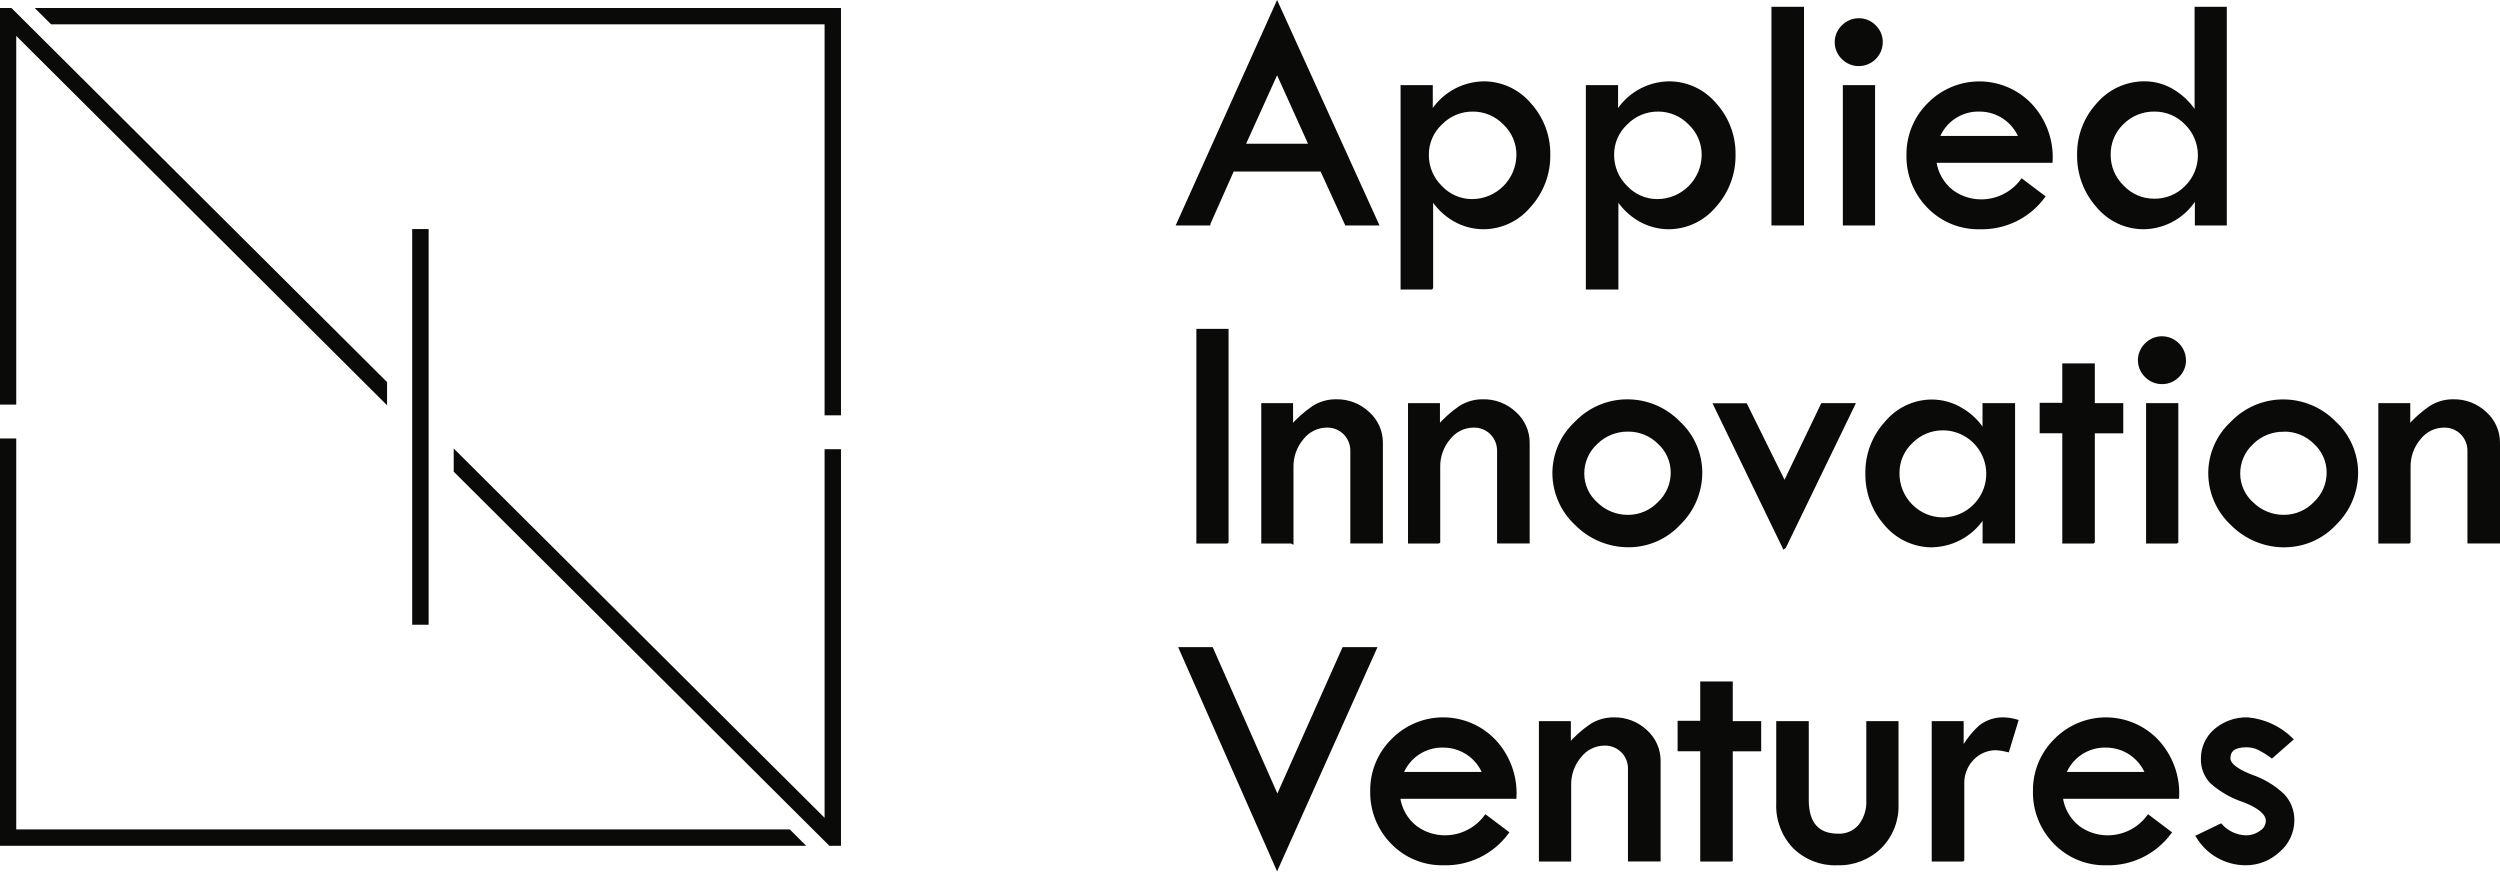
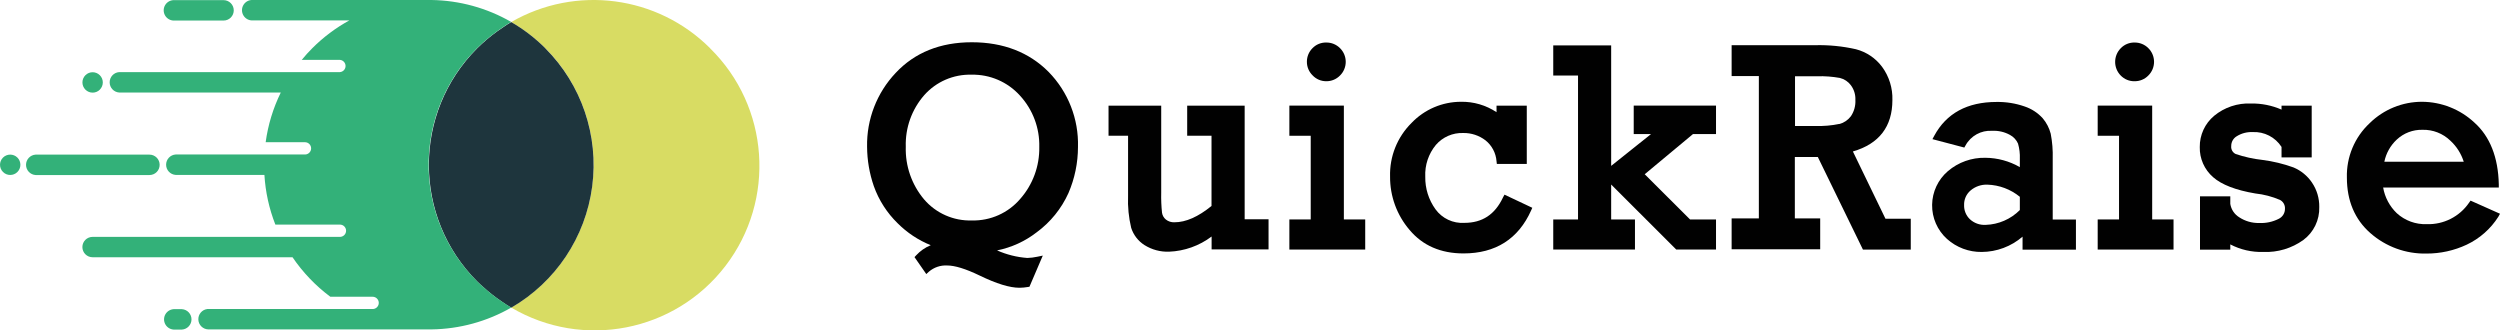
- <svg xmlns="http://www.w3.org/2000/svg" width="142.096" height="49.528" viewBox="0 0 142.096 49.528">
-   <defs>
-     <clipPath id="clip-path">
-       <path id="Clip_2" data-name="Clip 2" d="M0,0H47.8V47.62H0Z" transform="translate(0.012 0.191)" fill="none" />
-     </clipPath>
-   </defs>
-   <g id="Logo_rgb_1_" data-name="Logo rgb (1)" transform="translate(-0.012 0.262)">
-     <g id="Group_3" data-name="Group 3">
-       <path id="Clip_2-2" data-name="Clip 2" d="M0,0H47.8V47.62H0Z" transform="translate(0.012 0.191)" fill="none" />
-       <g id="Group_3-2" data-name="Group 3" clip-path="url(#clip-path)">
-         <path id="Fill_1" data-name="Fill 1" d="M45.833,47.622h0l-45.364,0H0V24.47H.935V46.689H44.9l.935.931Zm1.981,0h-.661L25.8,26.356V25.039L46.88,46.03V25.077h.934V47.62ZM24.375,35.055H23.44V12.566h.935V35.054Zm23.44-11.9H46.88V.931H2.918L1.983,0H47.814V23.15Zm-25.8-.57,0,0L.935,1.589V22.544H0V0H.661L22.012,21.265v1.316Z" transform="translate(0 0.191)" fill="#0a0b09" />
-       </g>
-     </g>
-     <path id="Fill_4" data-name="Fill 4" d="M5.6,49v0L.141,36.628H1.869l3.747,8.477,3.776-8.477H11.14L5.6,49Zm55.042-.189a3.181,3.181,0,0,1-2.7-1.522l1.289-.623a2.016,2.016,0,0,0,1.408.658,1.447,1.447,0,0,0,.888-.276.792.792,0,0,0,.381-.645c0-.428-.448-.82-1.333-1.166a5.229,5.229,0,0,1-1.847-1.05,1.822,1.822,0,0,1-.513-1.31,2.081,2.081,0,0,1,.728-1.615,2.684,2.684,0,0,1,1.827-.642,4.052,4.052,0,0,1,2.462,1.137l-1.091.959a5.477,5.477,0,0,0-.733-.455,1.623,1.623,0,0,0-.731-.155c-.662,0-1,.246-1,.733,0,.348.425.691,1.263,1.021a4.965,4.965,0,0,1,1.818,1.085,2.023,2.023,0,0,1,.554,1.433,2.25,2.25,0,0,1-.8,1.7A2.7,2.7,0,0,1,60.639,48.811Zm-7.917,0a3.906,3.906,0,0,1-2.892-1.185,4.05,4.05,0,0,1-1.164-2.944,3.968,3.968,0,0,1,1.176-2.855,4,4,0,0,1,5.745.019,4.338,4.338,0,0,1,1.174,3.186H50.147a2.613,2.613,0,0,0,.985,1.743,2.807,2.807,0,0,0,1.667.549,2.9,2.9,0,0,0,2.327-1.156l1.193.9A4.322,4.322,0,0,1,52.722,48.811Zm0-6.689a2.485,2.485,0,0,0-2.4,1.6h4.735A2.512,2.512,0,0,0,52.722,42.122ZM37.441,48.811a3.272,3.272,0,0,1-2.433-.94,3.354,3.354,0,0,1-.93-2.453V40.835h1.634v4.373c0,1.342.6,2.023,1.773,2.023a1.547,1.547,0,0,0,1.25-.54,2.2,2.2,0,0,0,.462-1.483V40.835h1.616v4.636a3.249,3.249,0,0,1-.949,2.4A3.312,3.312,0,0,1,37.441,48.811Zm-22.384,0a3.906,3.906,0,0,1-2.892-1.185A4.05,4.05,0,0,1,11,44.681a3.971,3.971,0,0,1,1.176-2.855,4,4,0,0,1,5.745.019A4.338,4.338,0,0,1,19.1,45.031H12.483a2.608,2.608,0,0,0,.984,1.743,2.807,2.807,0,0,0,1.667.549,2.9,2.9,0,0,0,2.327-1.156l1.193.9A4.322,4.322,0,0,1,15.057,48.811Zm0-6.689a2.485,2.485,0,0,0-2.4,1.6h4.735A2.512,2.512,0,0,0,15.057,42.122ZM22.2,48.6H20.589V40.835h1.6v1.287a6.518,6.518,0,0,1,1.279-1.143,2.349,2.349,0,0,1,1.276-.359,2.558,2.558,0,0,1,1.8.693,2.226,2.226,0,0,1,.747,1.676v5.606H25.651V43.467a1.405,1.405,0,0,0-1.445-1.458A1.8,1.8,0,0,0,22.8,42.7a2.487,2.487,0,0,0-.593,1.669V48.6Zm22.346,0H42.916V40.835h1.6v1.6a4.98,4.98,0,0,1,1.067-1.387,2.074,2.074,0,0,1,1.356-.427,2.884,2.884,0,0,1,.676.112l-.5,1.638a3.91,3.91,0,0,0-.622-.1,1.862,1.862,0,0,0-1.384.578,1.99,1.99,0,0,0-.558,1.445v4.3Zm-13.159,0H29.758V42.331H28.472V40.815h1.286V38.578h1.634v2.257h1.615v1.5H31.392v6.264Zm3.032-17.783v0l-3.9-8.05h1.708l2.216,4.486L36.6,22.76h1.728l-3.9,8.05Zm28.459-.076a4.158,4.158,0,0,1-2.982-1.23,3.937,3.937,0,0,1-1.263-2.9,3.881,3.881,0,0,1,1.254-2.826,4,4,0,0,1,2.878-1.237,4.056,4.056,0,0,1,2.921,1.218,3.867,3.867,0,0,1,1.25,2.845,4.022,4.022,0,0,1-1.225,2.884A3.877,3.877,0,0,1,62.883,30.736Zm-.055-6.573A2.542,2.542,0,0,0,61,24.9a2.375,2.375,0,0,0-.766,1.763,2.293,2.293,0,0,0,.776,1.711,2.568,2.568,0,0,0,1.817.735,2.455,2.455,0,0,0,1.773-.754,2.391,2.391,0,0,0,.763-1.75,2.312,2.312,0,0,0-.753-1.715A2.473,2.473,0,0,0,62.828,24.163Zm-19.98,6.573a3.415,3.415,0,0,1-2.615-1.2,4.238,4.238,0,0,1-1.084-2.925,4.148,4.148,0,0,1,1.093-2.845,3.372,3.372,0,0,1,2.569-1.218,3.252,3.252,0,0,1,1.728.5,3.562,3.562,0,0,1,1.269,1.3V22.76h1.635v7.761H45.807V28.979A3.512,3.512,0,0,1,42.848,30.736Zm.593-6.65a2.51,2.51,0,0,0-1.8.751,2.414,2.414,0,0,0-.769,1.769,2.6,2.6,0,0,0,.751,1.872,2.548,2.548,0,0,0,3.645.006,2.579,2.579,0,0,0-1.822-4.4ZM25.6,30.736a4.157,4.157,0,0,1-2.981-1.23,3.934,3.934,0,0,1-1.264-2.9,3.884,3.884,0,0,1,1.254-2.826,4,4,0,0,1,2.879-1.237,4.055,4.055,0,0,1,2.92,1.218,3.864,3.864,0,0,1,1.251,2.845,4.022,4.022,0,0,1-1.225,2.884A3.878,3.878,0,0,1,25.6,30.736Zm-.054-6.573a2.542,2.542,0,0,0-1.827.738,2.373,2.373,0,0,0-.767,1.763,2.3,2.3,0,0,0,.776,1.711,2.572,2.572,0,0,0,1.818.735,2.455,2.455,0,0,0,1.773-.754,2.39,2.39,0,0,0,.762-1.75,2.309,2.309,0,0,0-.753-1.715A2.472,2.472,0,0,0,25.548,24.163Zm44.371,6.359H68.3V22.76h1.6v1.287A6.552,6.552,0,0,1,71.178,22.9a2.349,2.349,0,0,1,1.276-.36,2.556,2.556,0,0,1,1.8.694A2.223,2.223,0,0,1,75,24.914V30.52H73.365V25.393a1.427,1.427,0,0,0-.408-1.043,1.4,1.4,0,0,0-1.039-.415,1.8,1.8,0,0,0-1.407.694,2.483,2.483,0,0,0-.593,1.669v4.223Zm-55.155,0H13.149V22.76h1.6v1.287A6.518,6.518,0,0,1,16.025,22.9a2.349,2.349,0,0,1,1.276-.36,2.556,2.556,0,0,1,1.8.694,2.226,2.226,0,0,1,.747,1.676V30.52H18.211V25.393a1.43,1.43,0,0,0-.407-1.043,1.4,1.4,0,0,0-1.039-.415,1.8,1.8,0,0,0-1.408.694,2.487,2.487,0,0,0-.593,1.669v4.223Zm-8.34,0H4.808V22.76H6.4v1.287A6.551,6.551,0,0,1,7.683,22.9a2.349,2.349,0,0,1,1.276-.36,2.556,2.556,0,0,1,1.8.694,2.223,2.223,0,0,1,.747,1.676V30.52H9.87V25.393a1.427,1.427,0,0,0-.408-1.043,1.4,1.4,0,0,0-1.039-.415,1.8,1.8,0,0,0-1.407.694A2.483,2.483,0,0,0,6.424,26.3v4.223Zm50.291,0H55.1V22.76h1.616v7.76Zm-4.744,0H50.337V24.256H49.051V22.74h1.286V20.5h1.634V22.76h1.616v1.5H51.971V30.52Zm-49.237,0H1.119V18.537H2.734V30.52Zm53.173-9.059a1.234,1.234,0,0,1-.894-.369,1.223,1.223,0,0,1,0-1.763,1.233,1.233,0,0,1,.894-.373,1.266,1.266,0,0,1,1.247,1.253,1.2,1.2,0,0,1-.369.883A1.214,1.214,0,0,1,55.907,21.462ZM24.891,16.087H23.257V4.684h1.616V6.245a3.51,3.51,0,0,1,3.007-1.776,3.392,3.392,0,0,1,2.587,1.2A4.146,4.146,0,0,1,31.55,8.532a4.221,4.221,0,0,1-1.1,2.909A3.4,3.4,0,0,1,27.86,12.66a3.3,3.3,0,0,1-1.657-.449A3.629,3.629,0,0,1,24.891,10.9v5.181ZM27.257,5.972a2.529,2.529,0,0,0-1.833.764,2.435,2.435,0,0,0-.776,1.8,2.546,2.546,0,0,0,.766,1.842,2.448,2.448,0,0,0,1.808.784,2.635,2.635,0,0,0,2.619-2.626,2.459,2.459,0,0,0-.769-1.792A2.5,2.5,0,0,0,27.257,5.972Zm-12.9,10.114H12.726V4.684h1.615V6.245a3.512,3.512,0,0,1,3.007-1.776,3.393,3.393,0,0,1,2.587,1.2A4.15,4.15,0,0,1,21.02,8.532a4.218,4.218,0,0,1-1.1,2.909,3.392,3.392,0,0,1-2.59,1.219,3.3,3.3,0,0,1-1.657-.449A3.629,3.629,0,0,1,14.361,10.9v5.181ZM16.727,5.972a2.53,2.53,0,0,0-1.834.764,2.438,2.438,0,0,0-.776,1.8,2.546,2.546,0,0,0,.766,1.842,2.451,2.451,0,0,0,1.808.784A2.635,2.635,0,0,0,19.31,8.532a2.456,2.456,0,0,0-.77-1.792A2.5,2.5,0,0,0,16.727,5.972ZM54.853,12.66a3.37,3.37,0,0,1-2.593-1.213,4.261,4.261,0,0,1-1.081-2.915,4.119,4.119,0,0,1,1.1-2.865,3.455,3.455,0,0,1,2.619-1.2,3.087,3.087,0,0,1,1.7.508A3.8,3.8,0,0,1,57.857,6.3V.234h1.615V12.445h-1.6V10.827A3.473,3.473,0,0,1,54.853,12.66Zm.619-6.688a2.549,2.549,0,0,0-1.847.748,2.465,2.465,0,0,0-.753,1.831,2.5,2.5,0,0,0,.769,1.811,2.46,2.46,0,0,0,1.792.777,2.518,2.518,0,0,0,1.853-.754,2.565,2.565,0,0,0,0-3.644A2.489,2.489,0,0,0,55.472,5.972ZM45.535,12.66a3.9,3.9,0,0,1-2.891-1.184A4.053,4.053,0,0,1,41.48,8.532a3.968,3.968,0,0,1,1.176-2.855A4,4,0,0,1,48.4,5.7a4.337,4.337,0,0,1,1.174,3.185H42.961a2.614,2.614,0,0,0,.985,1.744,2.813,2.813,0,0,0,1.667.549,2.9,2.9,0,0,0,2.327-1.156l1.193.9A4.324,4.324,0,0,1,45.535,12.66Zm0-6.688a2.484,2.484,0,0,0-2.4,1.6h4.735A2.512,2.512,0,0,0,45.535,5.972ZM1.7,12.446H0L5.6,0l5.654,12.444H9.544L8.142,9.38H3.062L1.7,12.445ZM5.6,3.754,3.674,8.014h3.85ZM39.48,12.445H37.864V4.684H39.48v7.76Zm-4.039,0H33.806V.234h1.635v12.21Zm3.231-9.058a1.235,1.235,0,0,1-.895-.369,1.223,1.223,0,0,1,0-1.763,1.234,1.234,0,0,1,.895-.373,1.216,1.216,0,0,1,.878.373,1.208,1.208,0,0,1,.368.879,1.258,1.258,0,0,1-1.247,1.253Z" transform="translate(67)" fill="#0a0b09" />
-     <path id="Stroke_5" data-name="Stroke 5" d="M5.6,49v0L.141,36.628H1.869l3.747,8.477,3.776-8.477H11.14L5.6,49Zm55.042-.189a3.181,3.181,0,0,1-2.7-1.522l1.289-.623a2.016,2.016,0,0,0,1.408.658,1.447,1.447,0,0,0,.888-.276.792.792,0,0,0,.381-.645c0-.428-.448-.82-1.333-1.166a5.229,5.229,0,0,1-1.847-1.05,1.822,1.822,0,0,1-.513-1.31,2.081,2.081,0,0,1,.728-1.615,2.684,2.684,0,0,1,1.827-.642,4.052,4.052,0,0,1,2.462,1.137l-1.091.959a5.477,5.477,0,0,0-.733-.455,1.623,1.623,0,0,0-.731-.155c-.662,0-1,.246-1,.733,0,.348.425.691,1.263,1.021a4.965,4.965,0,0,1,1.818,1.085,2.023,2.023,0,0,1,.554,1.433,2.25,2.25,0,0,1-.8,1.7A2.7,2.7,0,0,1,60.639,48.811Zm-7.917,0a3.906,3.906,0,0,1-2.892-1.185,4.05,4.05,0,0,1-1.164-2.944,3.968,3.968,0,0,1,1.176-2.855,4,4,0,0,1,5.745.019,4.338,4.338,0,0,1,1.174,3.186H50.147a2.613,2.613,0,0,0,.985,1.743,2.807,2.807,0,0,0,1.667.549,2.9,2.9,0,0,0,2.327-1.156l1.193.9A4.322,4.322,0,0,1,52.722,48.811Zm0-6.689a2.485,2.485,0,0,0-2.4,1.6h4.735A2.512,2.512,0,0,0,52.722,42.122ZM37.441,48.811a3.272,3.272,0,0,1-2.433-.94,3.354,3.354,0,0,1-.93-2.453V40.835h1.634v4.373c0,1.342.6,2.023,1.773,2.023a1.547,1.547,0,0,0,1.25-.54,2.2,2.2,0,0,0,.462-1.483V40.835h1.616v4.636a3.249,3.249,0,0,1-.949,2.4A3.312,3.312,0,0,1,37.441,48.811Zm-22.384,0a3.906,3.906,0,0,1-2.892-1.185A4.05,4.05,0,0,1,11,44.681a3.971,3.971,0,0,1,1.176-2.855,4,4,0,0,1,5.745.019A4.338,4.338,0,0,1,19.1,45.031H12.483a2.608,2.608,0,0,0,.984,1.743,2.807,2.807,0,0,0,1.667.549,2.9,2.9,0,0,0,2.327-1.156l1.193.9A4.322,4.322,0,0,1,15.057,48.811Zm0-6.689a2.485,2.485,0,0,0-2.4,1.6h4.735A2.512,2.512,0,0,0,15.057,42.122ZM22.2,48.6H20.589V40.835h1.6v1.287a6.518,6.518,0,0,1,1.279-1.143,2.349,2.349,0,0,1,1.276-.359,2.558,2.558,0,0,1,1.8.693,2.226,2.226,0,0,1,.747,1.676v5.606H25.651V43.467a1.405,1.405,0,0,0-1.445-1.458A1.8,1.8,0,0,0,22.8,42.7a2.487,2.487,0,0,0-.593,1.669V48.6Zm22.346,0H42.916V40.835h1.6v1.6a4.98,4.98,0,0,1,1.067-1.387,2.074,2.074,0,0,1,1.356-.427,2.884,2.884,0,0,1,.676.112l-.5,1.638a3.91,3.91,0,0,0-.622-.1,1.862,1.862,0,0,0-1.384.578,1.99,1.99,0,0,0-.558,1.445v4.3Zm-13.159,0H29.758V42.331H28.472V40.815h1.286V38.578h1.634v2.257h1.615v1.5H31.392v6.264Zm3.032-17.783v0l-3.9-8.05h1.708l2.216,4.486L36.6,22.76h1.728l-3.9,8.05Zm28.459-.076a4.158,4.158,0,0,1-2.982-1.23,3.937,3.937,0,0,1-1.263-2.9,3.881,3.881,0,0,1,1.254-2.826,4,4,0,0,1,2.878-1.237,4.056,4.056,0,0,1,2.921,1.218,3.867,3.867,0,0,1,1.25,2.845,4.022,4.022,0,0,1-1.225,2.884A3.877,3.877,0,0,1,62.883,30.736Zm-.055-6.573A2.542,2.542,0,0,0,61,24.9a2.375,2.375,0,0,0-.766,1.763,2.293,2.293,0,0,0,.776,1.711,2.568,2.568,0,0,0,1.817.735,2.455,2.455,0,0,0,1.773-.754,2.391,2.391,0,0,0,.763-1.75,2.312,2.312,0,0,0-.753-1.715A2.473,2.473,0,0,0,62.828,24.163Zm-19.98,6.573a3.415,3.415,0,0,1-2.615-1.2,4.238,4.238,0,0,1-1.084-2.925,4.148,4.148,0,0,1,1.093-2.845,3.372,3.372,0,0,1,2.569-1.218,3.252,3.252,0,0,1,1.728.5,3.562,3.562,0,0,1,1.269,1.3V22.76h1.635v7.761H45.807V28.979A3.512,3.512,0,0,1,42.848,30.736Zm.593-6.65a2.51,2.51,0,0,0-1.8.751,2.414,2.414,0,0,0-.769,1.769,2.6,2.6,0,0,0,.751,1.872,2.548,2.548,0,0,0,3.645.006,2.579,2.579,0,0,0-1.822-4.4ZM25.6,30.736a4.157,4.157,0,0,1-2.981-1.23,3.934,3.934,0,0,1-1.264-2.9,3.884,3.884,0,0,1,1.254-2.826,4,4,0,0,1,2.879-1.237,4.055,4.055,0,0,1,2.92,1.218,3.864,3.864,0,0,1,1.251,2.845,4.022,4.022,0,0,1-1.225,2.884A3.878,3.878,0,0,1,25.6,30.736Zm-.054-6.573a2.542,2.542,0,0,0-1.827.738,2.373,2.373,0,0,0-.767,1.763,2.3,2.3,0,0,0,.776,1.711,2.572,2.572,0,0,0,1.818.735,2.455,2.455,0,0,0,1.773-.754,2.39,2.39,0,0,0,.762-1.75,2.309,2.309,0,0,0-.753-1.715A2.472,2.472,0,0,0,25.548,24.163Zm44.371,6.359H68.3V22.76h1.6v1.287A6.552,6.552,0,0,1,71.178,22.9a2.349,2.349,0,0,1,1.276-.36,2.556,2.556,0,0,1,1.8.694A2.223,2.223,0,0,1,75,24.914V30.52H73.365V25.393a1.427,1.427,0,0,0-.408-1.043,1.4,1.4,0,0,0-1.039-.415,1.8,1.8,0,0,0-1.407.694,2.483,2.483,0,0,0-.593,1.669v4.223Zm-55.155,0H13.149V22.76h1.6v1.287A6.518,6.518,0,0,1,16.025,22.9a2.349,2.349,0,0,1,1.276-.36,2.556,2.556,0,0,1,1.8.694,2.226,2.226,0,0,1,.747,1.676V30.52H18.211V25.393a1.43,1.43,0,0,0-.407-1.043,1.4,1.4,0,0,0-1.039-.415,1.8,1.8,0,0,0-1.408.694,2.487,2.487,0,0,0-.593,1.669v4.223Zm-8.34,0H4.808V22.76H6.4v1.287A6.551,6.551,0,0,1,7.683,22.9a2.349,2.349,0,0,1,1.276-.36,2.556,2.556,0,0,1,1.8.694,2.223,2.223,0,0,1,.747,1.676V30.52H9.87V25.393a1.427,1.427,0,0,0-.408-1.043,1.4,1.4,0,0,0-1.039-.415,1.8,1.8,0,0,0-1.407.694A2.483,2.483,0,0,0,6.424,26.3v4.223Zm50.291,0H55.1V22.76h1.616v7.76Zm-4.744,0H50.337V24.256H49.051V22.74h1.286V20.5h1.634V22.76h1.616v1.5H51.971V30.52Zm-49.237,0H1.119V18.537H2.734V30.52Zm53.173-9.059a1.234,1.234,0,0,1-.894-.369,1.223,1.223,0,0,1,0-1.763,1.233,1.233,0,0,1,.894-.373,1.266,1.266,0,0,1,1.247,1.253,1.2,1.2,0,0,1-.369.883A1.214,1.214,0,0,1,55.907,21.462ZM24.891,16.087H23.257V4.684h1.616V6.245a3.51,3.51,0,0,1,3.007-1.776,3.392,3.392,0,0,1,2.587,1.2A4.146,4.146,0,0,1,31.55,8.532a4.221,4.221,0,0,1-1.1,2.909A3.4,3.4,0,0,1,27.86,12.66a3.3,3.3,0,0,1-1.657-.449A3.629,3.629,0,0,1,24.891,10.9v5.181ZM27.257,5.972a2.529,2.529,0,0,0-1.833.764,2.435,2.435,0,0,0-.776,1.8,2.546,2.546,0,0,0,.766,1.842,2.448,2.448,0,0,0,1.808.784,2.635,2.635,0,0,0,2.619-2.626,2.459,2.459,0,0,0-.769-1.792A2.5,2.5,0,0,0,27.257,5.972Zm-12.9,10.114H12.726V4.684h1.615V6.245a3.512,3.512,0,0,1,3.007-1.776,3.393,3.393,0,0,1,2.587,1.2A4.15,4.15,0,0,1,21.02,8.532a4.218,4.218,0,0,1-1.1,2.909,3.392,3.392,0,0,1-2.59,1.219,3.3,3.3,0,0,1-1.657-.449A3.629,3.629,0,0,1,14.361,10.9v5.181ZM16.727,5.972a2.53,2.53,0,0,0-1.834.764,2.438,2.438,0,0,0-.776,1.8,2.546,2.546,0,0,0,.766,1.842,2.451,2.451,0,0,0,1.808.784A2.635,2.635,0,0,0,19.31,8.532a2.456,2.456,0,0,0-.77-1.792A2.5,2.5,0,0,0,16.727,5.972ZM54.853,12.66a3.37,3.37,0,0,1-2.593-1.213,4.261,4.261,0,0,1-1.081-2.915,4.119,4.119,0,0,1,1.1-2.865,3.455,3.455,0,0,1,2.619-1.2,3.087,3.087,0,0,1,1.7.508A3.8,3.8,0,0,1,57.857,6.3V.234h1.615V12.445h-1.6V10.827A3.473,3.473,0,0,1,54.853,12.66Zm.619-6.688a2.549,2.549,0,0,0-1.847.748,2.465,2.465,0,0,0-.753,1.831,2.5,2.5,0,0,0,.769,1.811,2.46,2.46,0,0,0,1.792.777,2.518,2.518,0,0,0,1.853-.754,2.565,2.565,0,0,0,0-3.644A2.489,2.489,0,0,0,55.472,5.972ZM45.535,12.66a3.9,3.9,0,0,1-2.891-1.184A4.053,4.053,0,0,1,41.48,8.532a3.968,3.968,0,0,1,1.176-2.855A4,4,0,0,1,48.4,5.7a4.337,4.337,0,0,1,1.174,3.185H42.961a2.614,2.614,0,0,0,.985,1.744,2.813,2.813,0,0,0,1.667.549,2.9,2.9,0,0,0,2.327-1.156l1.193.9A4.324,4.324,0,0,1,45.535,12.66Zm0-6.688a2.484,2.484,0,0,0-2.4,1.6h4.735A2.512,2.512,0,0,0,45.535,5.972ZM1.7,12.446H0L5.6,0l5.654,12.444H9.544L8.142,9.38H3.062L1.7,12.445ZM5.6,3.754,3.674,8.014h3.85ZM39.48,12.445H37.864V4.684H39.48v7.76Zm-4.039,0H33.806V.234h1.635v12.21Zm3.231-9.058a1.235,1.235,0,0,1-.895-.369,1.223,1.223,0,0,1,0-1.763,1.234,1.234,0,0,1,.895-.373,1.216,1.216,0,0,1,.878.373,1.208,1.208,0,0,1,.368.879,1.258,1.258,0,0,1-1.247,1.253Z" transform="translate(67)" fill="none" stroke="#0a0b09" stroke-miterlimit="10" stroke-width="0.216" />
-   </g>
+ <svg xmlns="http://www.w3.org/2000/svg" id="Layer_1" data-name="Layer 1" viewBox="0 0 562 74.09">
+   <path d="M437.46,472.45c-7.08,0-12.84,2.32-17.11,6.89a23.5,23.5,0,0,0-6.43,16.59,27.57,27.57,0,0,0,1.51,8.85,21.92,21.92,0,0,0,5.36,8.36,22.29,22.29,0,0,0,7.44,4.93,9.23,9.23,0,0,0-3.28,2.28l-.37.4,2.65,3.81.58-.53a5.81,5.81,0,0,1,4.11-1.4c1.73,0,4.17.75,7.26,2.24,3.85,1.87,6.8,2.77,9,2.77a11.69,11.69,0,0,0,1.87-.17l.37-.06,3-7-1.27.26a12.06,12.06,0,0,1-2.21.27,20.56,20.56,0,0,1-6.8-1.7,21.38,21.38,0,0,0,8.92-4.08,22.35,22.35,0,0,0,7.13-8.81A26.24,26.24,0,0,0,461.33,496a23.18,23.18,0,0,0-6.6-16.88C450.34,474.7,444.54,472.45,437.46,472.45Zm10.89,35.21a13.84,13.84,0,0,1-10.86,4.85,13.6,13.6,0,0,1-10.75-4.73,17.54,17.54,0,0,1-4.12-11.85,16.79,16.79,0,0,1,4.14-11.58,13.69,13.69,0,0,1,10.64-4.61,14.24,14.24,0,0,1,10.88,4.69A16.48,16.48,0,0,1,452.63,496,17.17,17.17,0,0,1,448.35,507.66Z" transform="translate(-219 -462.95)" style="fill:#010101" />
+   <path d="M498.8,486.7H485.88v6.77h5.47v15.78c-3,2.44-5.77,3.67-8.34,3.67a2.88,2.88,0,0,1-1.91-.61,2.43,2.43,0,0,1-.88-1.54,35.41,35.41,0,0,1-.18-4.5V486.7H468.2v6.77h4.39V507a26.26,26.26,0,0,0,.7,7.17,7.19,7.19,0,0,0,3,3.88,9.74,9.74,0,0,0,5.52,1.48,17,17,0,0,0,9.56-3.41v2.9h12.8v-6.78H498.8Z" transform="translate(-219 -462.95)" style="fill:#010101" />
+   <path d="M517.15,481.21a4.23,4.23,0,0,0,3.07-1.27,4.32,4.32,0,0,0,0-6.18,4.27,4.27,0,0,0-3.07-1.25,4.17,4.17,0,0,0-3.13,1.3,4.27,4.27,0,0,0-1.23,3,4.22,4.22,0,0,0,1.27,3.07A4.17,4.17,0,0,0,517.15,481.21Z" transform="translate(-219 -462.95)" style="fill:#010101" />
+   <polygon points="302.1 23.74 289.85 23.74 289.85 30.52 294.65 30.52 294.65 49.33 289.85 49.33 289.85 56.1 306.9 56.1 306.9 49.33 302.1 49.33 302.1 23.74" style="fill:#010101" />
+   <path d="M556.86,507.36c-1.81,3.83-4.65,5.69-8.67,5.69A7.45,7.45,0,0,1,541.7,510a12.16,12.16,0,0,1-2.3-7.33,10.44,10.44,0,0,1,2.39-7.15,7.75,7.75,0,0,1,6.15-2.67,8,8,0,0,1,5,1.65,6.65,6.65,0,0,1,2.48,4.7l.07.6h6.73V486.7h-6.8v1.47a14,14,0,0,0-8-2.34,15.39,15.39,0,0,0-11.11,4.76,16.31,16.31,0,0,0-4.82,12.06,18.21,18.21,0,0,0,4.39,12c2.94,3.5,7,5.27,12.12,5.27,7.19,0,12.31-3.24,15.19-9.65l.27-.61-6.25-2.95Z" transform="translate(-219 -462.95)" style="fill:#010101" />
+   <polygon points="367.26 30.14 371.15 30.14 362.19 37.29 362.19 10.2 349.17 10.2 349.17 16.98 354.74 16.98 354.74 49.33 349.17 49.33 349.17 56.1 367.54 56.1 367.54 49.33 362.19 49.33 362.19 41.48 376.82 56.1 385.76 56.1 385.76 49.33 379.92 49.33 369.73 39.17 380.58 30.14 385.76 30.14 385.76 23.74 367.26 23.74 367.26 30.14" style="fill:#010101" />
+   <path d="M635.53,497c5.9-1.71,8.88-5.6,8.88-11.55a12,12,0,0,0-2.32-7.48,10.68,10.68,0,0,0-5.87-3.95,37.33,37.33,0,0,0-9.17-.91H608.27v6.94h6.12v32h-6.12v6.94h19.91v-6.94h-5.7V498.25h5.17l10.14,20.81h10.75v-6.94h-5.69Zm-3-6.2a22.81,22.81,0,0,1-5.44.47h-4.57V480.09h5a24.9,24.9,0,0,1,5.08.38,4.37,4.37,0,0,1,2.49,1.66,5.13,5.13,0,0,1,1,3.27,6,6,0,0,1-1,3.67A4.87,4.87,0,0,1,632.49,490.84Z" transform="translate(-219 -462.95)" style="fill:#010101" />
+   <path d="M680.45,498.62A25.6,25.6,0,0,0,680,493a8.81,8.81,0,0,0-1.82-3.49,9.61,9.61,0,0,0-4.08-2.64,18.27,18.27,0,0,0-6.28-1c-6.58,0-11.28,2.56-14,7.6l-.41.76,7.17,1.89.26-.46a6.34,6.34,0,0,1,6-3.3,7.45,7.45,0,0,1,4,.92,4.06,4.06,0,0,1,1.81,1.95,10.77,10.77,0,0,1,.41,3.43v1.86a15.75,15.75,0,0,0-7.74-2.1,12.56,12.56,0,0,0-8.43,3,10.15,10.15,0,0,0-.2,15.25,11.47,11.47,0,0,0,7.8,2.92,14.17,14.17,0,0,0,9.18-3.44v2.93h12v-6.78h-5.22Zm-7.39,11.55a11.32,11.32,0,0,1-7.67,3.33,4.8,4.8,0,0,1-3.57-1.28,4.21,4.21,0,0,1-1.29-3.16,4.14,4.14,0,0,1,1.46-3.3,5.52,5.52,0,0,1,3.78-1.3,12.1,12.1,0,0,1,7.29,2.73Z" transform="translate(-219 -462.95)" style="fill:#010101" />
+   <path d="M698.86,481.21a4.23,4.23,0,0,0,3.07-1.27,4.32,4.32,0,0,0,0-6.18,4.27,4.27,0,0,0-3.07-1.25,4.17,4.17,0,0,0-3.13,1.3,4.37,4.37,0,0,0,0,6.11A4.21,4.21,0,0,0,698.86,481.21Z" transform="translate(-219 -462.95)" style="fill:#010101" />
+   <polygon points="483.81 23.74 471.56 23.74 471.56 30.52 476.36 30.52 476.36 49.33 471.56 49.33 471.56 56.1 488.61 56.1 488.61 49.33 483.81 49.33 483.81 23.74" style="fill:#010101" />
+   <path d="M734.58,500.59a32.59,32.59,0,0,0-7-1.69,28.55,28.55,0,0,1-6-1.33,1.77,1.77,0,0,1-1-1.8,2.52,2.52,0,0,1,1.25-2.2,6.25,6.25,0,0,1,3.57-.93,7.29,7.29,0,0,1,6.49,3.34v2.36h6.78V486.7h-6.78v.89a16.42,16.42,0,0,0-6.87-1.37,12.16,12.16,0,0,0-8.3,2.78,9,9,0,0,0-3.21,7,8.69,8.69,0,0,0,3,6.78c1.91,1.69,5.1,2.92,9.48,3.66a19.33,19.33,0,0,1,5.55,1.45,2.1,2.1,0,0,1,1.12,2,2.48,2.48,0,0,1-1.42,2.26,8.76,8.76,0,0,1-4.37.93,7.81,7.81,0,0,1-4.5-1.29,4.34,4.34,0,0,1-2-3v-1.71h-6.81v12h6.81v-1.19a15.07,15.07,0,0,0,7.42,1.7,14.39,14.39,0,0,0,9-2.69,8.88,8.88,0,0,0,3.58-7.41,9.49,9.49,0,0,0-1.64-5.5A9.36,9.36,0,0,0,734.58,500.59Z" transform="translate(-219 -462.95)" style="fill:#010101" />
+   <path d="M774.38,508.05l-.32.45a11.08,11.08,0,0,1-9.53,4.84,9.47,9.47,0,0,1-6.74-2.47,10.47,10.47,0,0,1-3.06-5.77h26l0-.7c-.13-6.1-2-10.78-5.49-13.9a17.39,17.39,0,0,0-11.77-4.67,16.77,16.77,0,0,0-11.76,4.8,16.13,16.13,0,0,0-5.13,12.25c0,5.2,1.77,9.39,5.28,12.47a18.47,18.47,0,0,0,12.6,4.6,21.14,21.14,0,0,0,9.06-2,17.05,17.05,0,0,0,7.11-6.28L781,511Zm-16.6-13.71a8.17,8.17,0,0,1,5.79-2.21,8.66,8.66,0,0,1,6.28,2.45,10.87,10.87,0,0,1,3,4.73H755A9.36,9.36,0,0,1,757.78,494.34Z" transform="translate(-219 -462.95)" style="fill:#010101" />
+   <path d="M378.64,473.8a37.06,37.06,0,0,0-44.72-5.89,37.07,37.07,0,0,1,0,64.18,37,37,0,0,0,44.7-58.29Z" transform="translate(-219 -462.95)" style="fill:#d8dc63" />
+   <path d="M341.6,473.81a37.09,37.09,0,0,0-7.68-5.9c-.53.31-1.06.64-1.57,1s-1.07.72-1.6,1.1a38.21,38.21,0,0,0-4.49,3.81,37.06,37.06,0,0,0,0,52.39c.42.43.87.83,1.32,1.22a35.11,35.11,0,0,0,4.18,3.29c.71.49,1.44,1,2.18,1.39a37.07,37.07,0,0,0,7.66-58.28Z" transform="translate(-219 -462.95)" style="fill:#1e353d" />
+   <path d="M259.9,532.45h-1.57a2.3,2.3,0,1,0,0,4.59h1.57a2.3,2.3,0,0,0,0-4.59Z" transform="translate(-219 -462.95)" style="fill:#33b179" />
+   <path d="M333.94,532.09A37,37,0,0,1,316,537H265.82a2.3,2.3,0,0,1-.23-4.58h37.18a1.38,1.38,0,1,0,0-2.76h-9.51a37,37,0,0,1-8.5-8.88H239.81a2.29,2.29,0,1,1,0-4.58h55.61a1.38,1.38,0,0,0,0-2.76H280.9a36.64,36.64,0,0,1-2.46-11.17H258.49a2.3,2.3,0,0,1,0-4.59h29.07a1.38,1.38,0,0,0,0-2.76h-8.84a36.54,36.54,0,0,1,3.4-11.17H245.8a2.3,2.3,0,0,1,0-4.59h49.62a1.38,1.38,0,0,0,0-2.75h-8.59a34.45,34.45,0,0,1,2.38-2.63,36.67,36.67,0,0,1,8.32-6.24H275.85a2.3,2.3,0,1,1,0-4.59H316a37,37,0,0,1,17.91,4.93c-.53.31-1.06.64-1.58,1s-1.06.72-1.59,1.11a36.92,36.92,0,0,0-4.49,56.19c.42.43.87.83,1.32,1.22a35.11,35.11,0,0,0,4.18,3.29C332.47,531.19,333.2,531.66,333.94,532.09Z" transform="translate(-219 -462.95)" style="fill:#33b179" />
+   <path d="M271.55,465.27a2.29,2.29,0,0,1-2.3,2.3h-11a2.3,2.3,0,1,1,0-4.59h11A2.3,2.3,0,0,1,271.55,465.27Z" transform="translate(-219 -462.95)" style="fill:#33b179" />
+   <path d="M254.89,500a2.29,2.29,0,0,1-2.29,2.3H227a2.3,2.3,0,0,1,0-4.59h25.6A2.29,2.29,0,0,1,254.89,500Z" transform="translate(-219 -462.95)" style="fill:#33b179" />
+   <path d="M219.67,498.38h0a2.29,2.29,0,1,0,3.25,0A2.3,2.3,0,0,0,219.67,498.38Z" transform="translate(-219 -462.95)" style="fill:#33b179" />
+   <path d="M241.44,483.1a2.29,2.29,0,0,0-3.24-3.24h0a2.29,2.29,0,0,0,3.25,3.24Z" transform="translate(-219 -462.95)" style="fill:#33b179" />
</svg>
